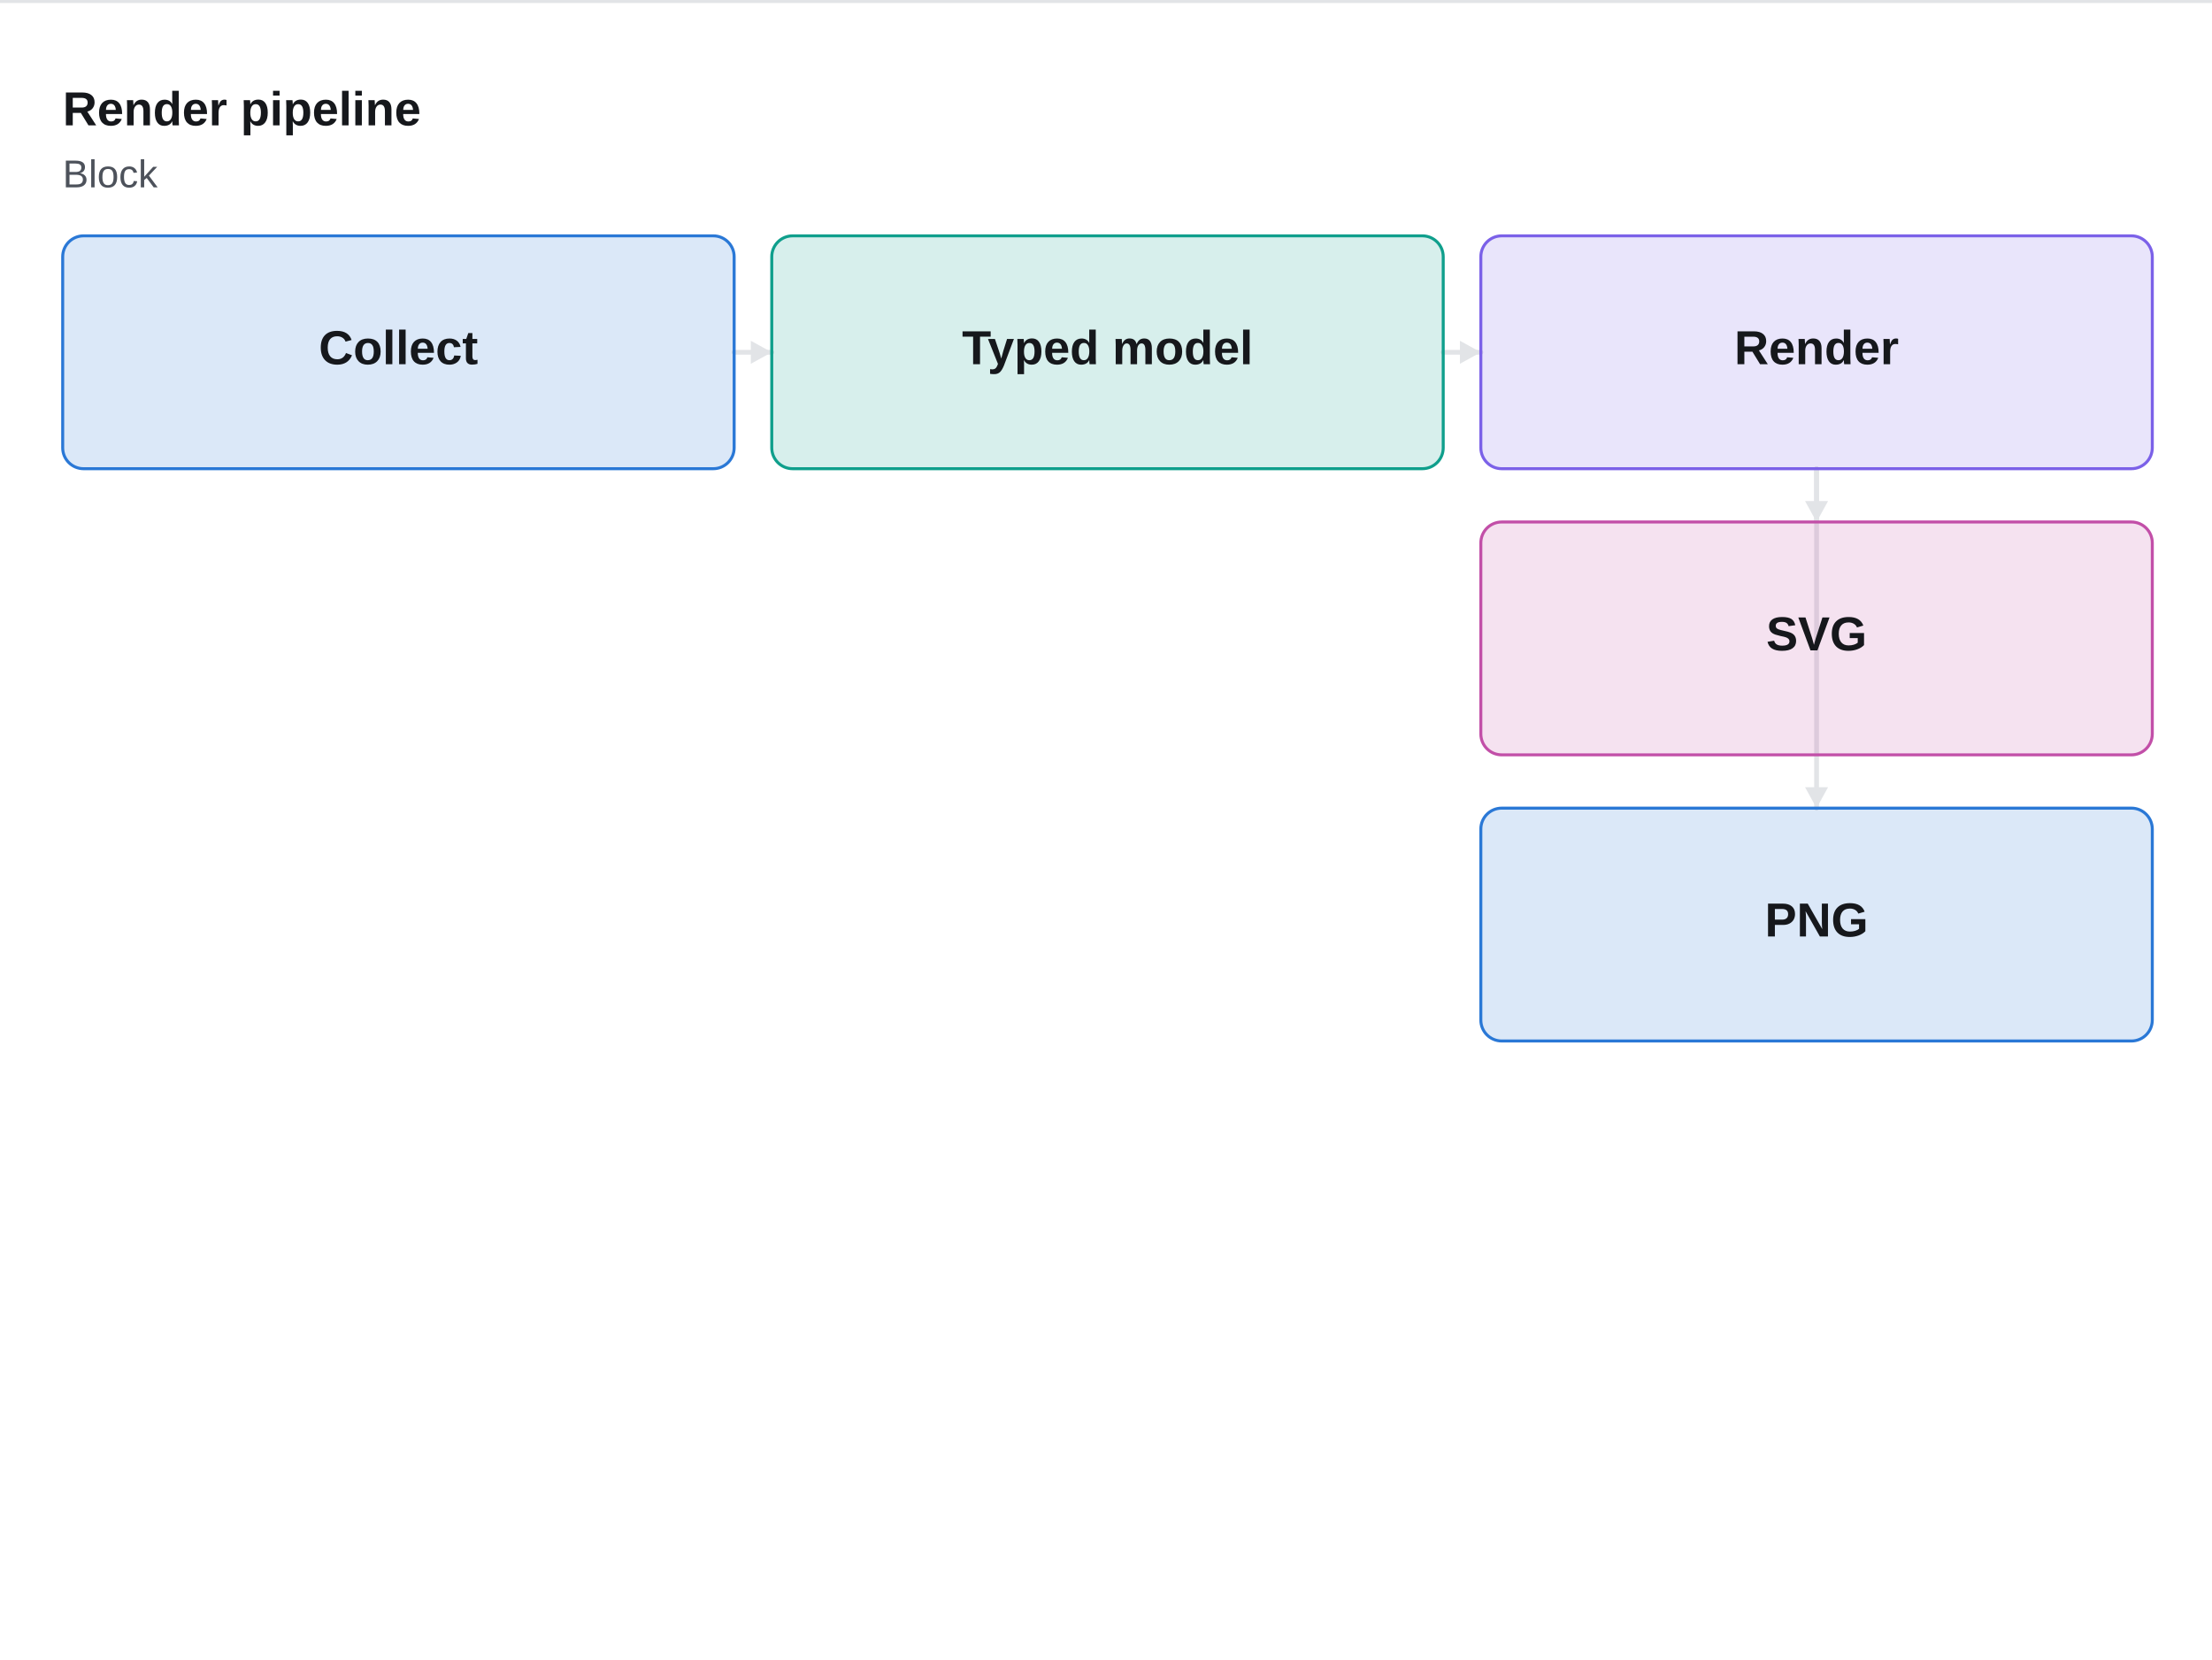
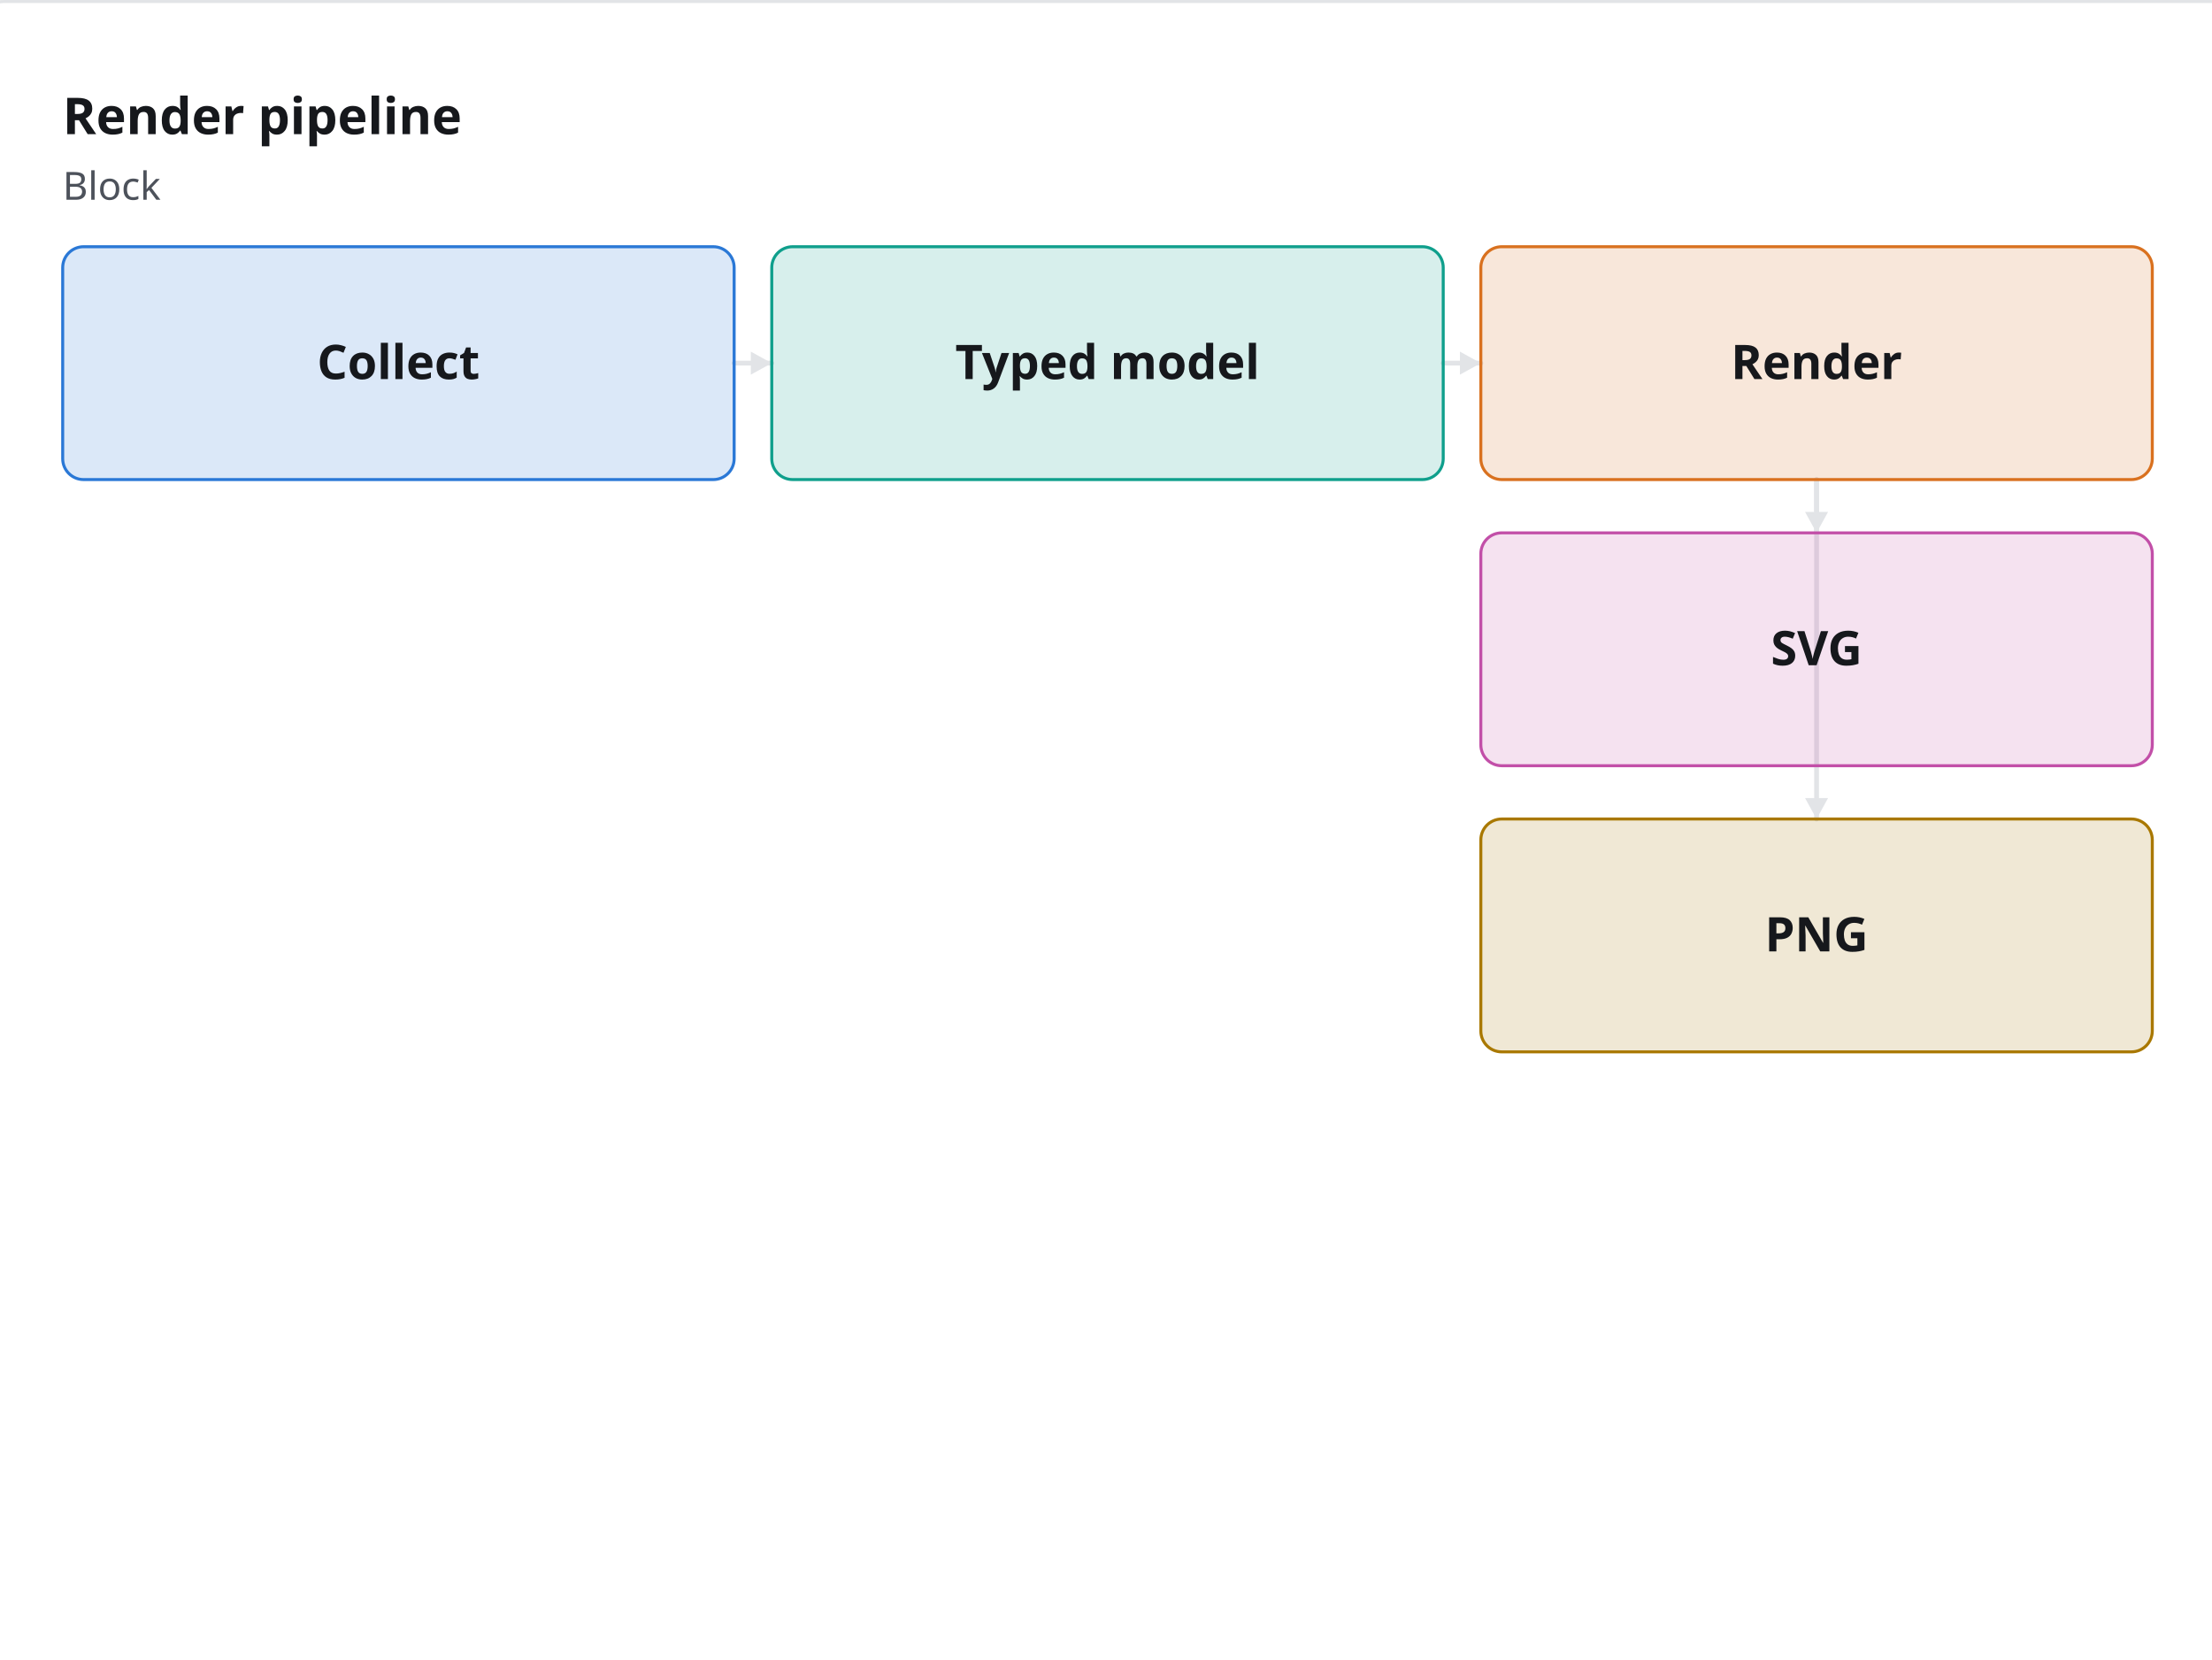
- <svg xmlns="http://www.w3.org/2000/svg" id="cfx-visual-10cdaafa" width="741" height="556" viewBox="9 0 741 555.8" role="img" aria-labelledby="cfx-visual-10cdaafa-title cfx-visual-10cdaafa-desc" preserveAspectRatio="xMidYMid meet" shape-rendering="geometricPrecision" text-rendering="geometricPrecision" data-cfx-look="graphite" style="max-width:100%;height:auto;display:block" data-cfx-label-layout="measured" data-cfx-label-count="7" data-cfx-label-dropped="0">
+ <svg xmlns="http://www.w3.org/2000/svg" id="cfx-visual-4c909b4e" width="741" height="556" viewBox="9 0 741 555.8" role="img" aria-labelledby="cfx-visual-4c909b4e-title cfx-visual-4c909b4e-desc" preserveAspectRatio="xMidYMid meet" shape-rendering="geometricPrecision" text-rendering="geometricPrecision" data-cfx-look="graphite" style="max-width:100%;height:auto;display:block" data-cfx-label-layout="measured" data-cfx-label-count="7" data-cfx-label-dropped="0">
  <defs>
-     <style>#cfx-visual-10cdaafa .cfx-guide-stroke,#cfx-visual-10cdaafa .cfx-premium-stroke{vector-effect:non-scaling-stroke;shape-rendering:geometricPrecision}#cfx-visual-10cdaafa text{text-rendering:geometricPrecision;-webkit-font-smoothing:antialiased}</style>
-     <clipPath id="cfx-visual-10cdaafa-visualCardClip">
-       <rect x="0" y="0" width="760" height="570" rx="3" />
+     <style>#cfx-visual-4c909b4e .cfx-guide-stroke,#cfx-visual-4c909b4e .cfx-premium-stroke{vector-effect:non-scaling-stroke;shape-rendering:geometricPrecision}#cfx-visual-4c909b4e text{text-rendering:geometricPrecision;-webkit-font-smoothing:antialiased}</style>
+     <clipPath id="cfx-visual-4c909b4e-visualCardClip">
+       <rect x="0" y="0" width="760" height="570" rx="10" />
    </clipPath>
  </defs>
-   <rect data-cfx-role="visual-background" width="100%" height="100%" fill="#F2F3F4" />
-   <rect data-cfx-role="visual-card" class="cfx-guide-stroke" x="0.5" y="0.5" width="759" height="569" rx="3" fill="#FFFFFF" stroke="#E2E4E7" />
-   <text data-cfx-role="visual-title" x="30" y="42" fill="#16181C" font-family="Calibri, Carlito, Segoe UI, Arial, system-ui, sans-serif" font-size="16" font-weight="700" data-cfx-label-original="Render pipeline" data-cfx-label-status="placed" data-cfx-label-x="30" data-cfx-label-y="30" data-cfx-label-width="105.016" data-cfx-label-height="16">Render pipeline</text>
-   <text data-cfx-role="visual-subtitle" x="30" y="62.75" fill="#4D525B" font-family="Calibri, Carlito, Segoe UI, Arial, system-ui, sans-serif" font-size="13" data-cfx-label-original="Block" data-cfx-label-status="placed" data-cfx-label-x="30" data-cfx-label-y="53" data-cfx-label-width="28.317" data-cfx-label-height="13">Block</text>
-   <line data-cfx-role="block-layout-edge" data-source-id="collect" data-target-id="model" x1="254.933" y1="118" x2="267.533" y2="118" stroke="#E2E4E7" stroke-width="1.6" stroke-linecap="round" />
-   <path data-cfx-role="block-layout-edge-arrow" d="M 267.533 118 L 260.523 121.854 L 260.523 114.146 Z" fill="#E2E4E7" />
-   <line data-cfx-role="block-layout-edge" data-source-id="model" data-target-id="render" x1="492.467" y1="118" x2="505.067" y2="118" stroke="#E2E4E7" stroke-width="1.6" stroke-linecap="round" />
-   <path data-cfx-role="block-layout-edge-arrow" d="M 505.067 118 L 498.056 121.854 L 498.056 114.146 Z" fill="#E2E4E7" />
-   <line data-cfx-role="block-layout-edge" data-source-id="render" data-target-id="svg" x1="617.533" y1="157" x2="617.533" y2="174.85" stroke="#E2E4E7" stroke-width="1.6" stroke-linecap="round" />
-   <path data-cfx-role="block-layout-edge-arrow" d="M 617.533 174.85 L 613.679 167.84 L 621.387 167.84 Z" fill="#E2E4E7" />
-   <line data-cfx-role="block-layout-edge" data-source-id="render" data-target-id="png" x1="617.533" y1="157" x2="617.533" y2="270.7" stroke="#E2E4E7" stroke-width="1.6" stroke-linecap="round" />
-   <path data-cfx-role="block-layout-edge-arrow" d="M 617.533 270.7 L 613.679 263.69 L 621.387 263.69 Z" fill="#E2E4E7" />
-   <rect data-cfx-role="block-layout-node" data-block-id="collect" x="30" y="79" width="224.933" height="78" rx="7" fill="rgba(42,120,214,0.165)" stroke="#2A78D6" />
-   <text data-cfx-role="block-layout-node-label" x="142.467" y="122" text-anchor="middle" fill="#16181C" font-family="Calibri, Carlito, Segoe UI, Arial, system-ui, sans-serif" font-size="16" font-weight="700" data-cfx-label-original="Collect" data-cfx-label-status="placed" data-cfx-label-x="119.854" data-cfx-label-y="110" data-cfx-label-width="45.227" data-cfx-label-height="16">Collect</text>
-   <rect data-cfx-role="block-layout-node" data-block-id="model" x="267.533" y="79" width="224.933" height="78" rx="7" fill="rgba(15,159,140,0.165)" stroke="#0F9F8C" />
-   <text data-cfx-role="block-layout-node-label" x="380" y="122" text-anchor="middle" fill="#16181C" font-family="Calibri, Carlito, Segoe UI, Arial, system-ui, sans-serif" font-size="16" font-weight="700" data-cfx-label-original="Typed model" data-cfx-label-status="placed" data-cfx-label-x="336.984" data-cfx-label-y="110" data-cfx-label-width="86.031" data-cfx-label-height="16">Typed model</text>
-   <rect data-cfx-role="block-layout-node" data-block-id="render" x="505.067" y="79" width="224.933" height="78" rx="7" fill="rgba(123,97,232,0.165)" stroke="#7B61E8" />
-   <text data-cfx-role="block-layout-node-label" x="617.533" y="122" text-anchor="middle" fill="#16181C" font-family="Calibri, Carlito, Segoe UI, Arial, system-ui, sans-serif" font-size="16" font-weight="700" data-cfx-label-original="Render" data-cfx-label-status="placed" data-cfx-label-x="593.662" data-cfx-label-y="110" data-cfx-label-width="47.742" data-cfx-label-height="16">Render</text>
-   <rect data-cfx-role="block-layout-node" data-block-id="svg" x="505.067" y="174.85" width="224.933" height="78" rx="7" fill="rgba(194,79,168,0.165)" stroke="#C24FA8" />
-   <text data-cfx-role="block-layout-node-label" x="617.533" y="217.85" text-anchor="middle" fill="#16181C" font-family="Calibri, Carlito, Segoe UI, Arial, system-ui, sans-serif" font-size="16" font-weight="700" data-cfx-label-original="SVG" data-cfx-label-status="placed" data-cfx-label-x="604.142" data-cfx-label-y="205.85" data-cfx-label-width="26.781" data-cfx-label-height="16">SVG</text>
-   <rect data-cfx-role="block-layout-node" data-block-id="png" x="505.067" y="270.7" width="224.933" height="78" rx="7" fill="rgba(42,120,214,0.165)" stroke="#2A78D6" />
-   <text data-cfx-role="block-layout-node-label" x="617.533" y="313.7" text-anchor="middle" fill="#16181C" font-family="Calibri, Carlito, Segoe UI, Arial, system-ui, sans-serif" font-size="16" font-weight="700" data-cfx-label-original="PNG" data-cfx-label-status="placed" data-cfx-label-x="602.908" data-cfx-label-y="301.7" data-cfx-label-width="29.25" data-cfx-label-height="16">PNG</text>
+   <rect data-cfx-role="visual-card" class="cfx-guide-stroke" x="0.5" y="0.5" width="759" height="569" rx="10" fill="#FFFFFF" stroke="#E2E4E7" />
+   <text data-cfx-role="visual-title" x="30" y="44.926" fill="#16181C" font-family="Archivo, &quot;Segoe UI Variable Text&quot;, &quot;Segoe UI&quot;, system-ui, -apple-system, sans-serif" font-size="17" font-weight="700" data-cfx-label-original="Render pipeline" data-cfx-label-status="placed" data-cfx-label-x="30" data-cfx-label-y="30" data-cfx-label-width="126.46" data-cfx-label-height="18.496">Render pipeline</text>
+   <text data-cfx-role="visual-subtitle" x="30" y="66.91" fill="#4D525B" font-family="Archivo, &quot;Segoe UI Variable Text&quot;, &quot;Segoe UI&quot;, system-ui, -apple-system, sans-serif" font-size="13" data-cfx-label-original="Block" data-cfx-label-status="placed" data-cfx-label-x="30" data-cfx-label-y="55.496" data-cfx-label-width="32.838" data-cfx-label-height="14.144">Block</text>
+   <line data-cfx-role="block-layout-edge" data-source-id="collect" data-target-id="model" x1="254.933" y1="121.64" x2="267.533" y2="121.64" stroke="#E2E4E7" stroke-width="1.6" stroke-linecap="round" />
+   <path data-cfx-role="block-layout-edge-arrow" d="M 267.533 121.64 L 260.523 125.494 L 260.523 117.786 Z" fill="#E2E4E7" />
+   <line data-cfx-role="block-layout-edge" data-source-id="model" data-target-id="render" x1="492.467" y1="121.64" x2="505.067" y2="121.64" stroke="#E2E4E7" stroke-width="1.6" stroke-linecap="round" />
+   <path data-cfx-role="block-layout-edge-arrow" d="M 505.067 121.64 L 498.056 125.494 L 498.056 117.786 Z" fill="#E2E4E7" />
+   <line data-cfx-role="block-layout-edge" data-source-id="render" data-target-id="svg" x1="617.533" y1="160.64" x2="617.533" y2="178.49" stroke="#E2E4E7" stroke-width="1.6" stroke-linecap="round" />
+   <path data-cfx-role="block-layout-edge-arrow" d="M 617.533 178.49 L 613.679 171.48 L 621.387 171.48 Z" fill="#E2E4E7" />
+   <line data-cfx-role="block-layout-edge" data-source-id="render" data-target-id="png" x1="617.533" y1="160.64" x2="617.533" y2="274.34" stroke="#E2E4E7" stroke-width="1.6" stroke-linecap="round" />
+   <path data-cfx-role="block-layout-edge-arrow" d="M 617.533 274.34 L 613.679 267.33 L 621.387 267.33 Z" fill="#E2E4E7" />
+   <rect data-cfx-role="block-layout-node" data-block-id="collect" x="30" y="82.64" width="224.933" height="78" rx="7" fill="rgba(42,120,214,0.165)" stroke="#2A78D6" />
+   <text data-cfx-role="block-layout-node-label" x="142.467" y="126.984" text-anchor="middle" fill="#16181C" font-family="Archivo, &quot;Segoe UI Variable Text&quot;, &quot;Segoe UI&quot;, system-ui, -apple-system, sans-serif" font-size="16" font-weight="700" data-cfx-label-original="Collect" data-cfx-label-status="placed" data-cfx-label-x="115.435" data-cfx-label-y="112.936" data-cfx-label-width="54.064" data-cfx-label-height="17.408">Collect</text>
+   <rect data-cfx-role="block-layout-node" data-block-id="model" x="267.533" y="82.64" width="224.933" height="78" rx="7" fill="rgba(15,159,140,0.165)" stroke="#0F9F8C" />
+   <text data-cfx-role="block-layout-node-label" x="380" y="126.984" text-anchor="middle" fill="#16181C" font-family="Archivo, &quot;Segoe UI Variable Text&quot;, &quot;Segoe UI&quot;, system-ui, -apple-system, sans-serif" font-size="16" font-weight="700" data-cfx-label-original="Typed model" data-cfx-label-status="placed" data-cfx-label-x="331.047" data-cfx-label-y="112.936" data-cfx-label-width="97.907" data-cfx-label-height="17.408">Typed model</text>
+   <rect data-cfx-role="block-layout-node" data-block-id="render" x="505.067" y="82.64" width="224.933" height="78" rx="7" fill="rgba(217,113,31,0.165)" stroke="#D9711F" />
+   <text data-cfx-role="block-layout-node-label" x="617.533" y="126.984" text-anchor="middle" fill="#16181C" font-family="Archivo, &quot;Segoe UI Variable Text&quot;, &quot;Segoe UI&quot;, system-ui, -apple-system, sans-serif" font-size="16" font-weight="700" data-cfx-label-original="Render" data-cfx-label-status="placed" data-cfx-label-x="589.726" data-cfx-label-y="112.936" data-cfx-label-width="55.613" data-cfx-label-height="17.408">Render</text>
+   <rect data-cfx-role="block-layout-node" data-block-id="svg" x="505.067" y="178.49" width="224.933" height="78" rx="7" fill="rgba(194,79,168,0.165)" stroke="#C24FA8" />
+   <text data-cfx-role="block-layout-node-label" x="617.533" y="222.834" text-anchor="middle" fill="#16181C" font-family="Archivo, &quot;Segoe UI Variable Text&quot;, &quot;Segoe UI&quot;, system-ui, -apple-system, sans-serif" font-size="16" font-weight="700" data-cfx-label-original="SVG" data-cfx-label-status="placed" data-cfx-label-x="600.262" data-cfx-label-y="208.786" data-cfx-label-width="34.543" data-cfx-label-height="17.408">SVG</text>
+   <rect data-cfx-role="block-layout-node" data-block-id="png" x="505.067" y="274.34" width="224.933" height="78" rx="7" fill="rgba(169,120,0,0.165)" stroke="#A97800" />
+   <text data-cfx-role="block-layout-node-label" x="617.533" y="318.684" text-anchor="middle" fill="#16181C" font-family="Archivo, &quot;Segoe UI Variable Text&quot;, &quot;Segoe UI&quot;, system-ui, -apple-system, sans-serif" font-size="16" font-weight="700" data-cfx-label-original="PNG" data-cfx-label-status="placed" data-cfx-label-x="599.637" data-cfx-label-y="304.636" data-cfx-label-width="35.792" data-cfx-label-height="17.408">PNG</text>
</svg>
